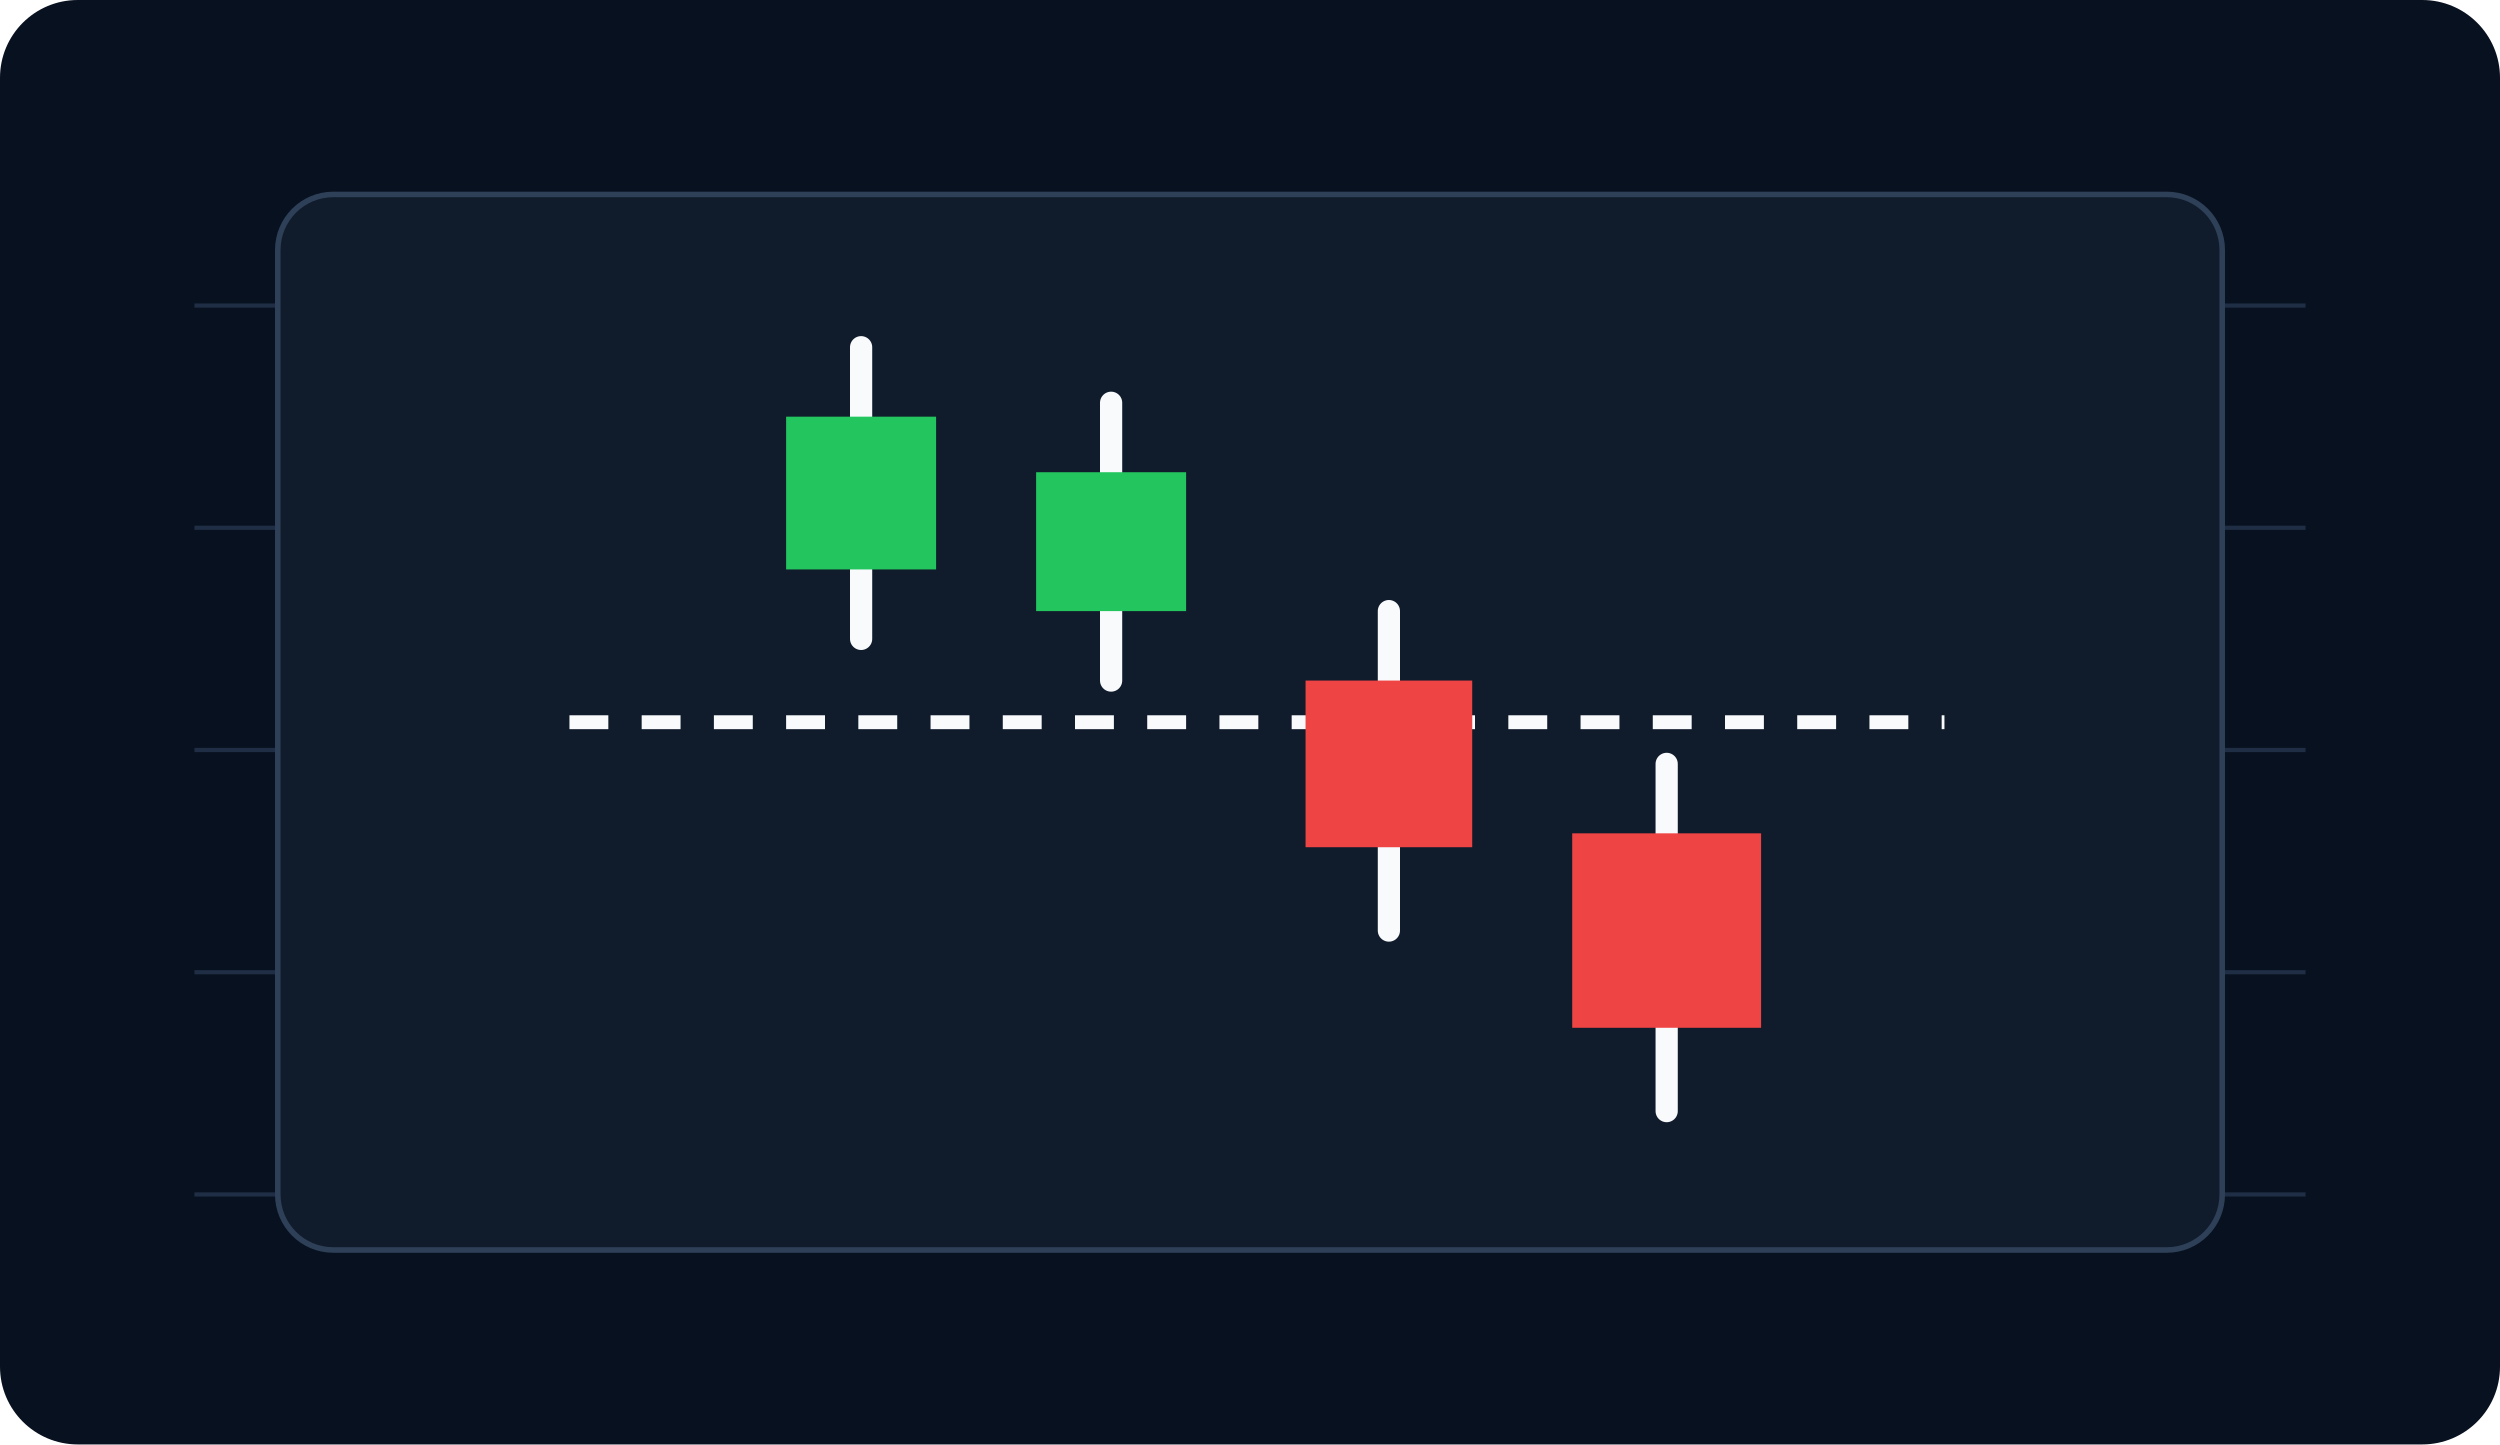
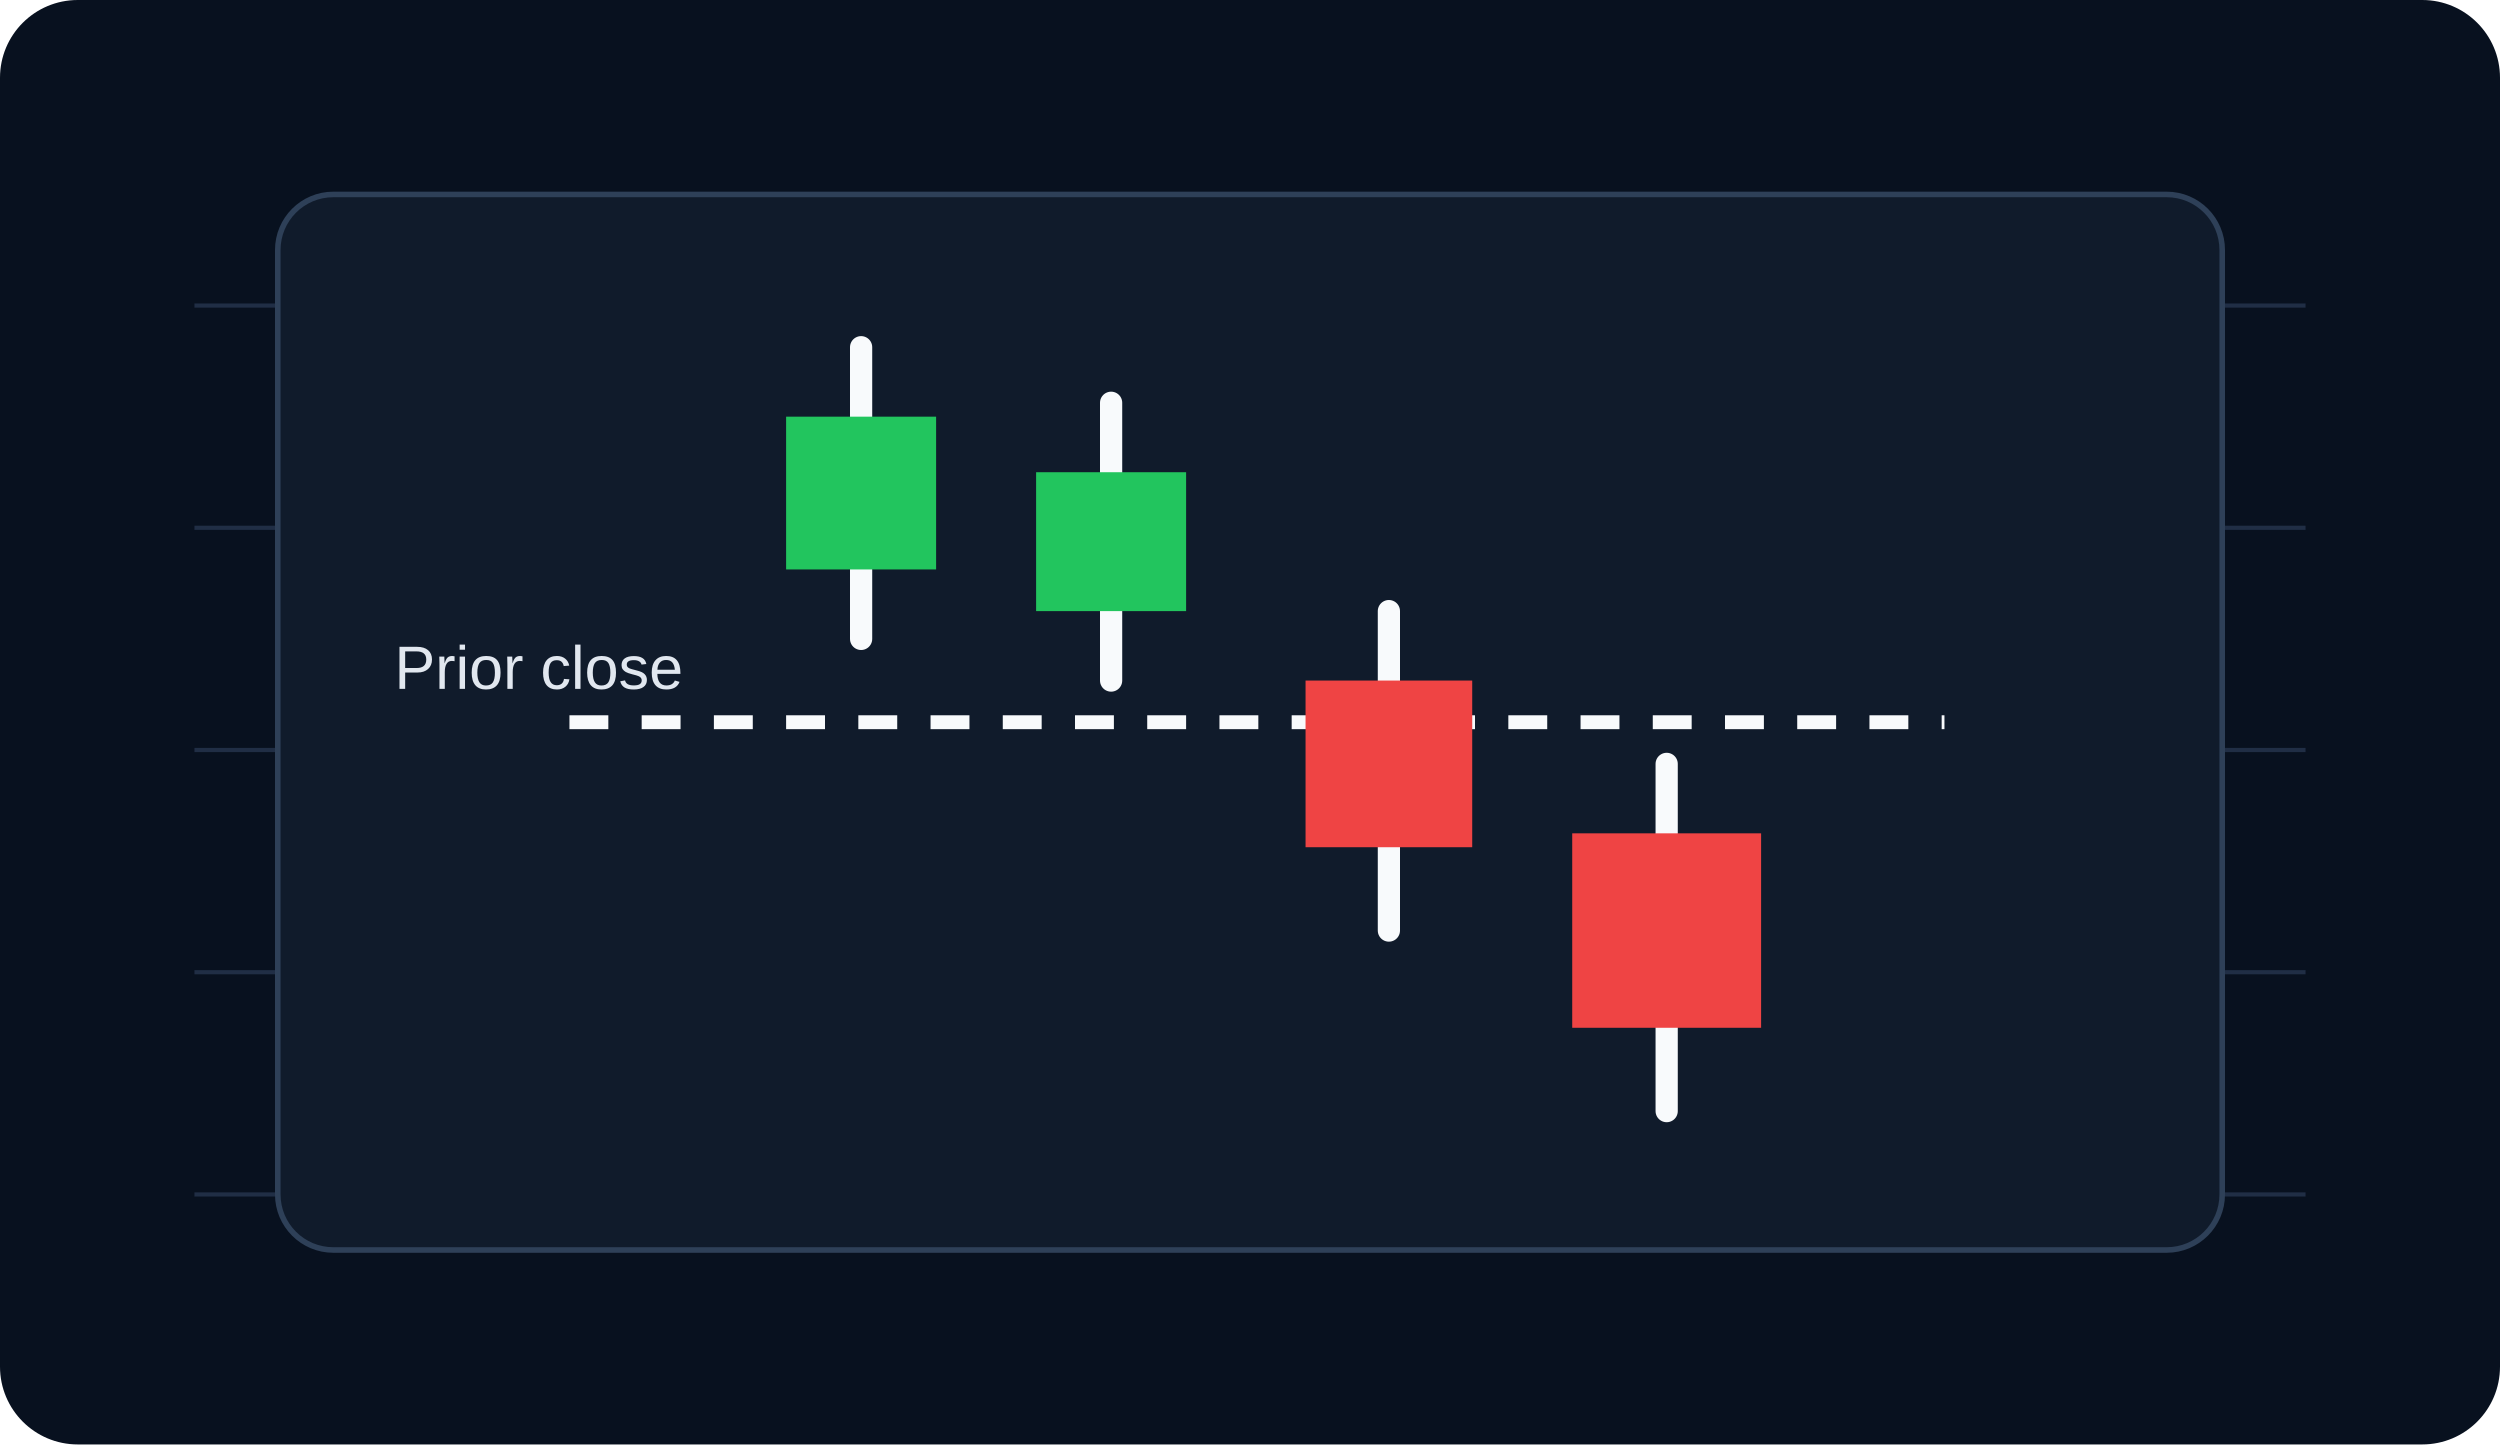
<svg xmlns="http://www.w3.org/2000/svg" viewBox="0 0 900 520" fill="none">
  <rect width="900" height="520" rx="28" fill="#08111F" />
  <g stroke="#223149" stroke-width="1.5" opacity="0.9">
    <line x1="70" y1="110" x2="830" y2="110" />
    <line x1="70" y1="190" x2="830" y2="190" />
    <line x1="70" y1="270" x2="830" y2="270" />
    <line x1="70" y1="350" x2="830" y2="350" />
    <line x1="70" y1="430" x2="830" y2="430" />
  </g>
  <rect x="100" y="70" width="700" height="380" rx="20" fill="#101B2B" stroke="#2E4058" stroke-width="2" />
  <line x1="205" y1="260" x2="700" y2="260" stroke="#F8FAFC" stroke-width="5" stroke-dasharray="14 12" />
  <line x1="310" y1="125" x2="310" y2="230" stroke="#F8FAFC" stroke-width="8" stroke-linecap="round" />
  <rect x="283" y="150" width="54" height="55" fill="#22C55E" />
  <line x1="400" y1="145" x2="400" y2="245" stroke="#F8FAFC" stroke-width="8" stroke-linecap="round" />
  <rect x="373" y="170" width="54" height="50" fill="#22C55E" />
  <line x1="500" y1="220" x2="500" y2="335" stroke="#F8FAFC" stroke-width="8" stroke-linecap="round" />
  <rect x="470" y="245" width="60" height="60" fill="#EF4444" />
  <line x1="600" y1="275" x2="600" y2="400" stroke="#F8FAFC" stroke-width="8" stroke-linecap="round" />
  <rect x="566" y="300" width="68" height="70" fill="#EF4444" />
+   <text x="142" y="248" font-family="Arial, sans-serif" font-size="22" fill="#e1e7ef">Prior close</text>
</svg>
